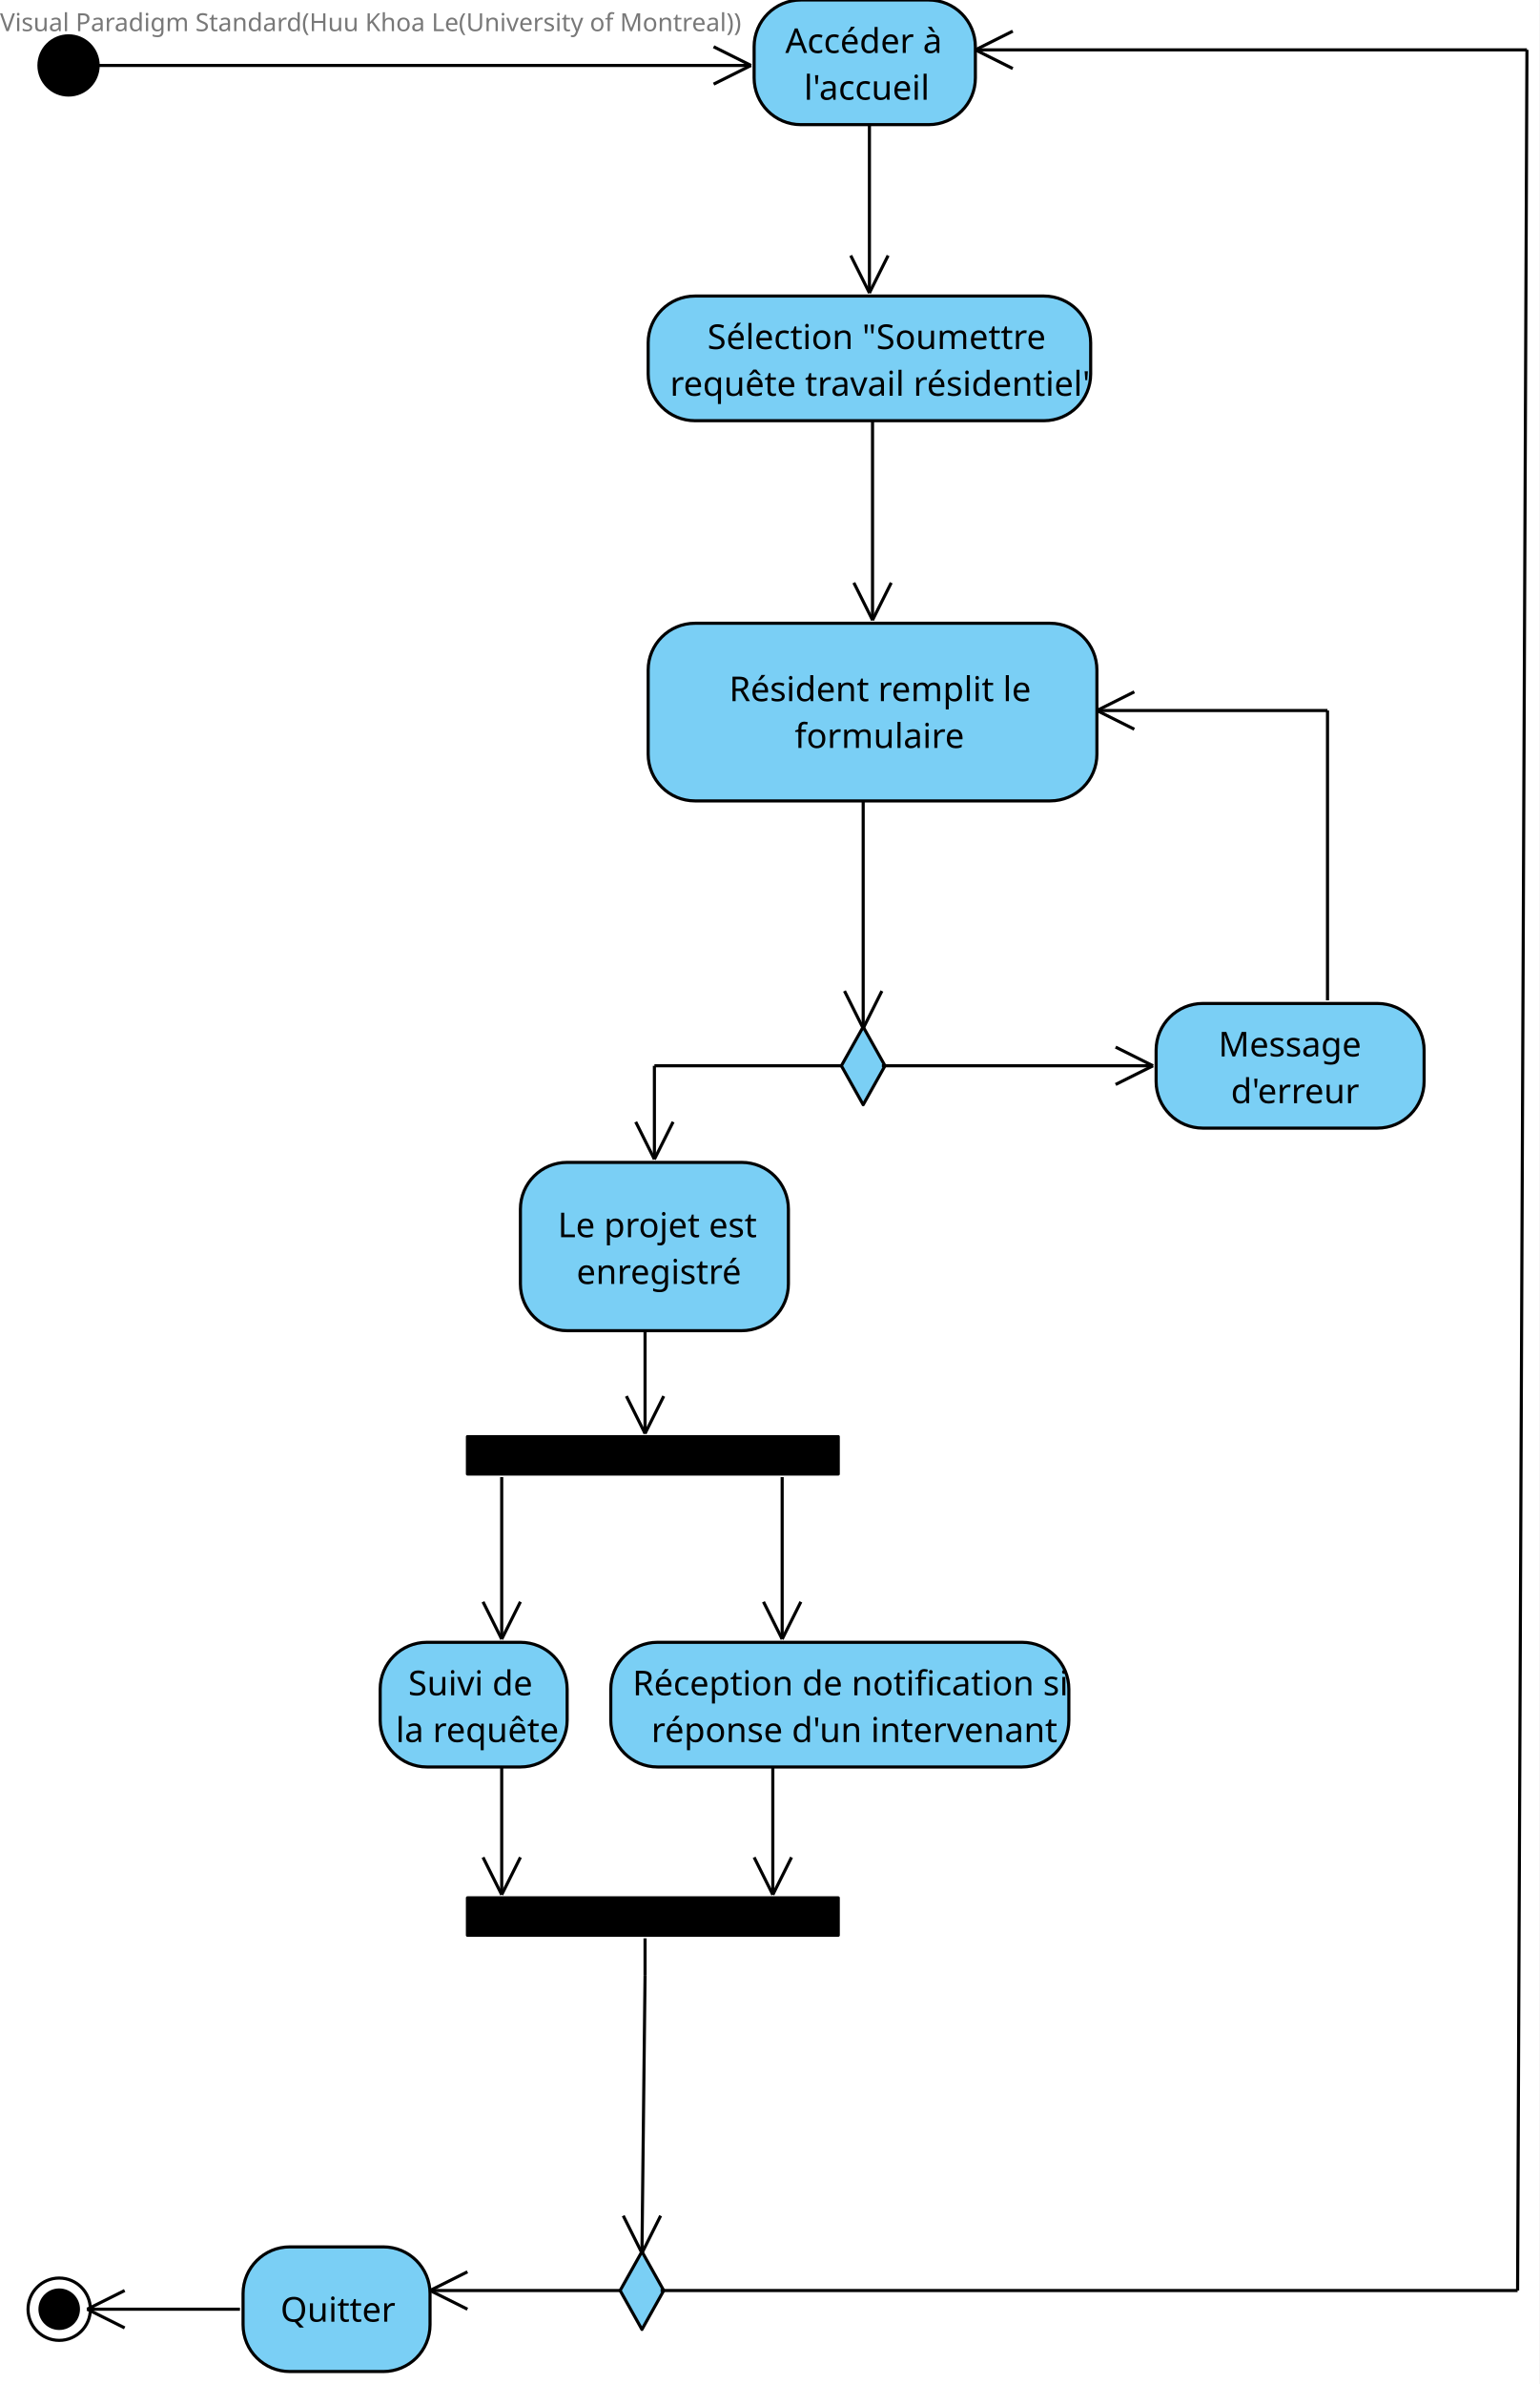
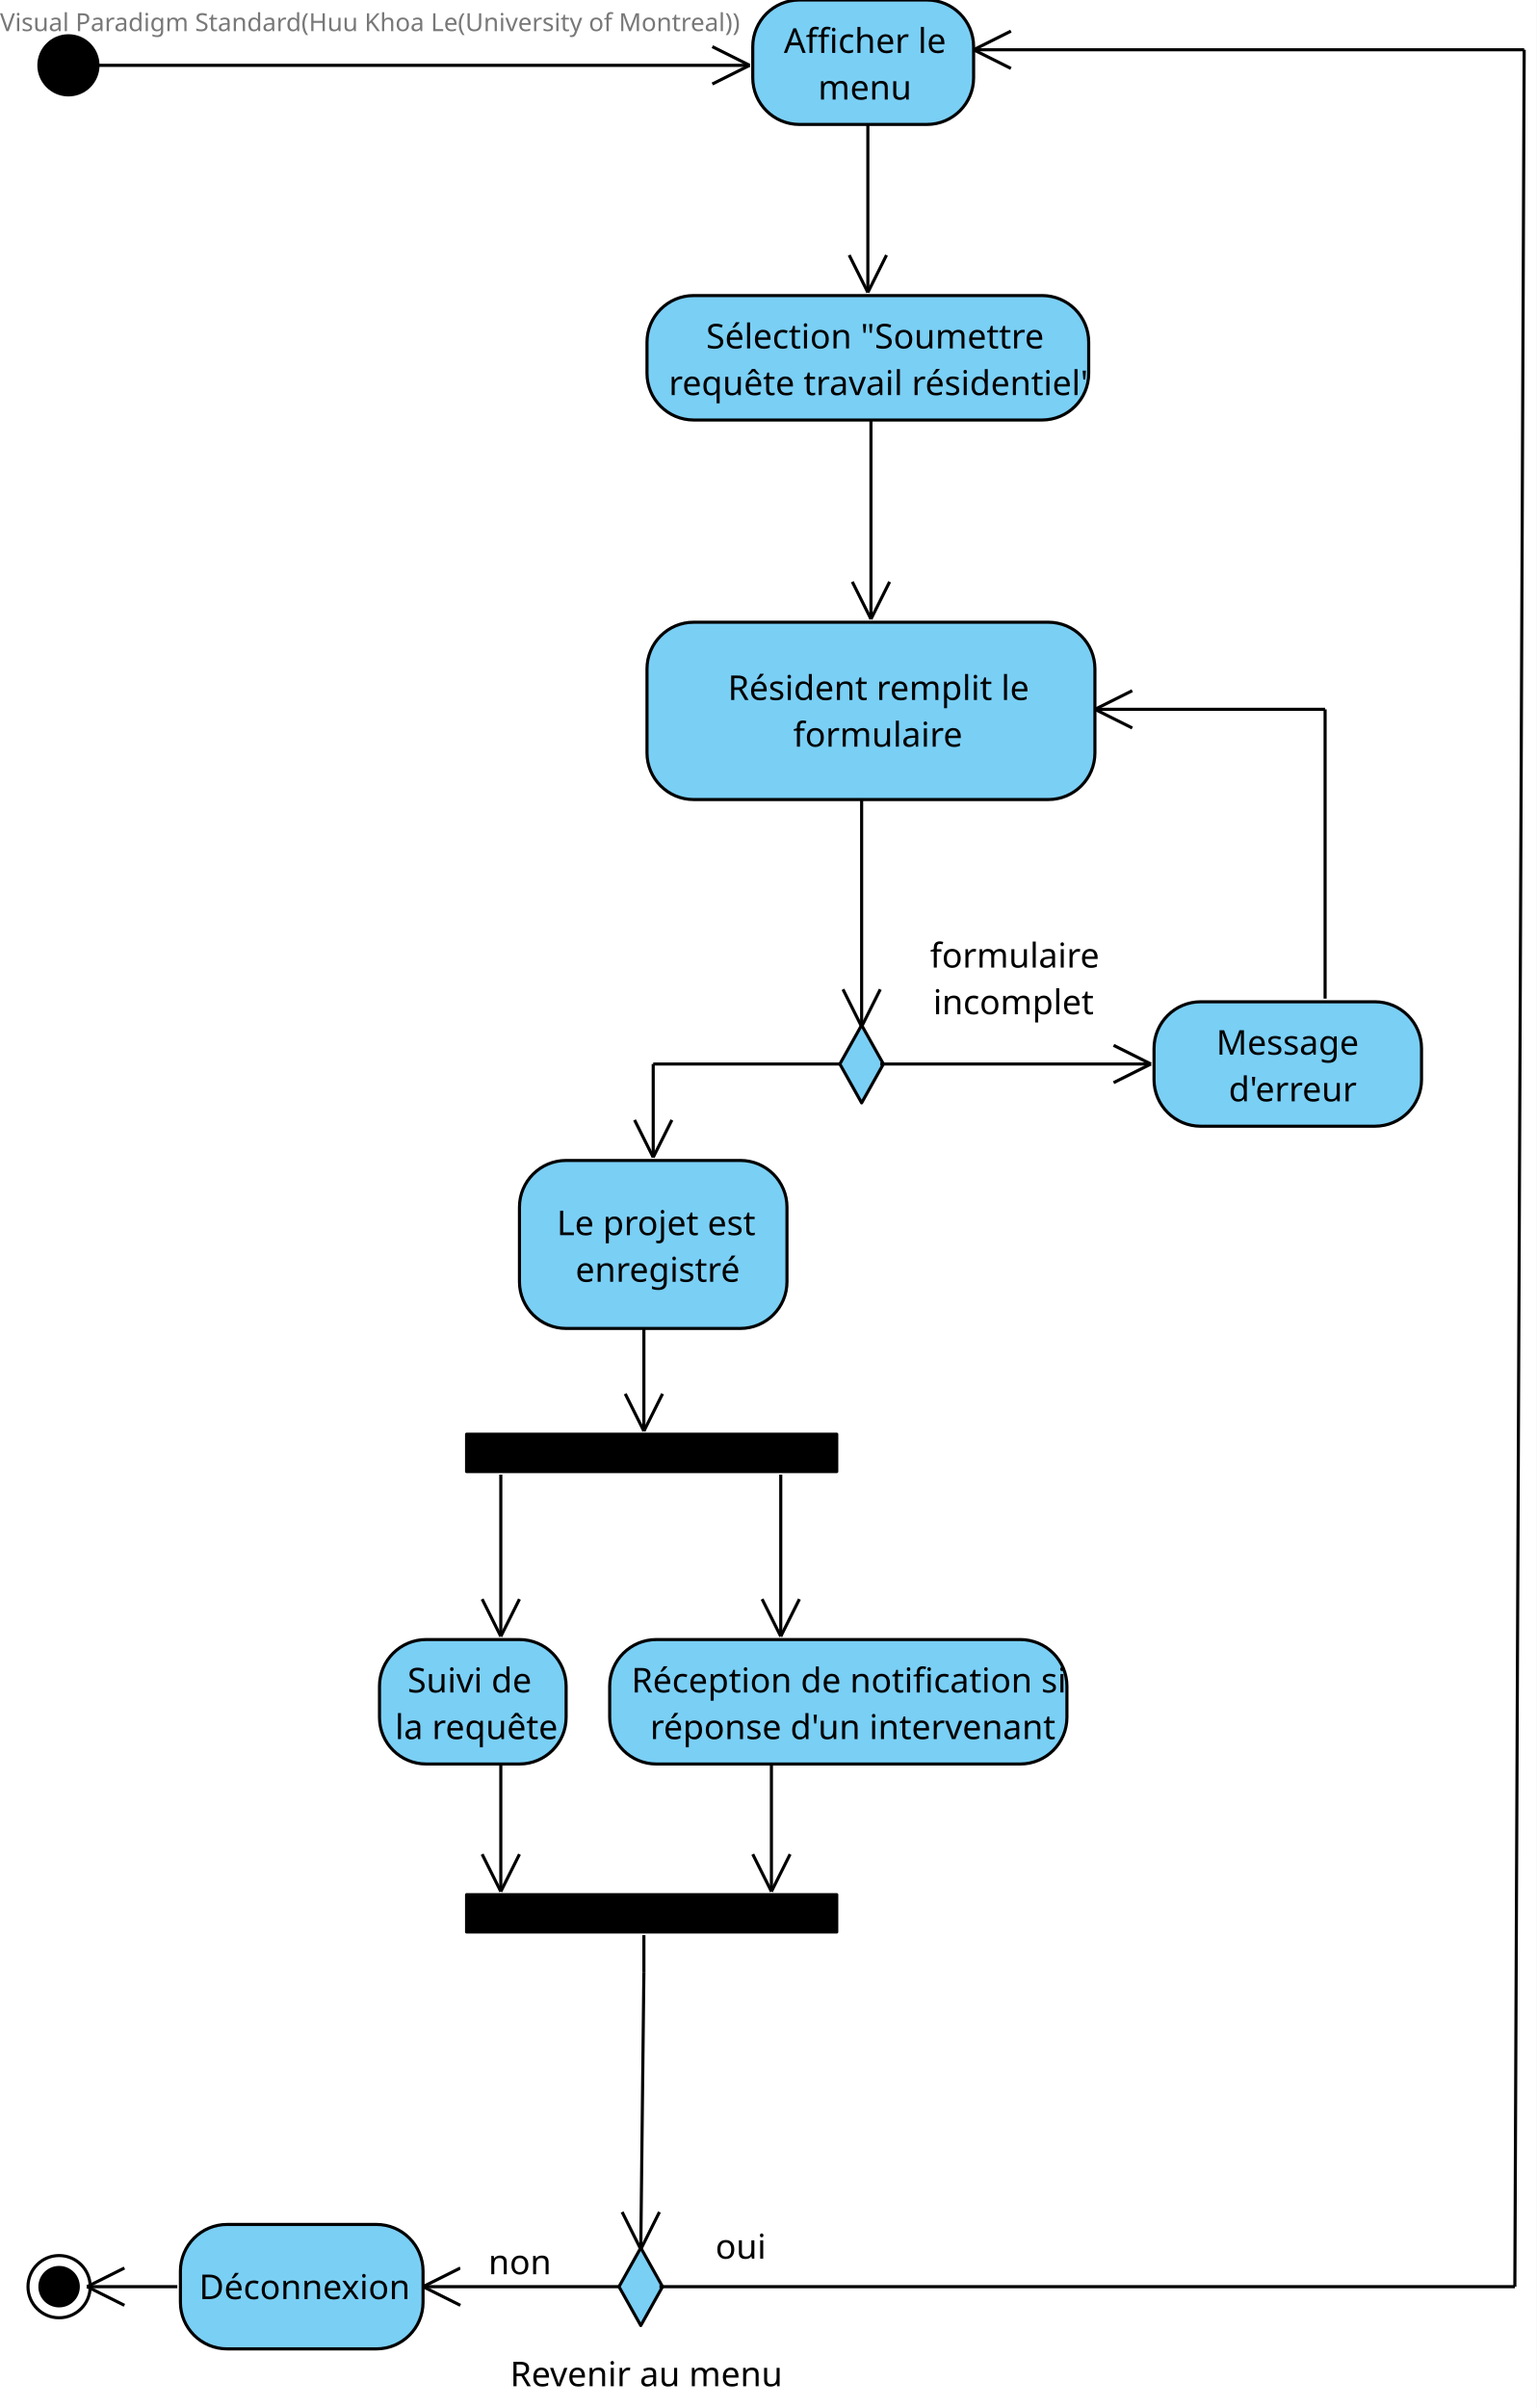
- <svg xmlns="http://www.w3.org/2000/svg" fill-opacity="0" color-rendering="auto" color-interpolation="auto" text-rendering="auto" stroke="rgb(0,0,0)" stroke-linecap="square" width="494" stroke-miterlimit="10" shape-rendering="auto" stroke-opacity="0" fill="rgb(0,0,0)" stroke-dasharray="none" font-weight="normal" stroke-width="1" height="765" font-family="'Dialog'" font-style="normal" stroke-linejoin="miter" font-size="12px" stroke-dashoffset="0" image-rendering="auto">
+ <svg xmlns="http://www.w3.org/2000/svg" fill-opacity="0" color-rendering="auto" color-interpolation="auto" text-rendering="auto" stroke="rgb(0,0,0)" stroke-linecap="square" width="494" stroke-miterlimit="10" shape-rendering="auto" stroke-opacity="0" fill="rgb(0,0,0)" stroke-dasharray="none" font-weight="normal" stroke-width="1" height="774" font-family="'Dialog'" font-style="normal" stroke-linejoin="miter" font-size="12px" stroke-dashoffset="0" image-rendering="auto">
  <defs id="genericDefs" />
  <g>
    <defs id="defs1">
      <clipPath clipPathUnits="userSpaceOnUse" id="clipPath1">
        <path d="M-7 -7 L51 -7 L51 31 L-7 31 L-7 -7 Z" />
      </clipPath>
      <clipPath clipPathUnits="userSpaceOnUse" id="clipPath2">
        <path d="M-7 -7 L82 -7 L82 51 L-7 51 L-7 -7 Z" />
      </clipPath>
      <clipPath clipPathUnits="userSpaceOnUse" id="clipPath3">
        <path d="M0 0 L0 40 L71 40 L71 0 Z" />
      </clipPath>
      <clipPath clipPathUnits="userSpaceOnUse" id="clipPath4">
        <path d="M-7 -7 L153 -7 L153 51 L-7 51 L-7 -7 Z" />
      </clipPath>
      <clipPath clipPathUnits="userSpaceOnUse" id="clipPath5">
        <path d="M0 0 L0 40 L142 40 L142 0 Z" />
      </clipPath>
      <clipPath clipPathUnits="userSpaceOnUse" id="clipPath6">
        <path d="M-7 -7 L155 -7 L155 68 L-7 68 L-7 -7 Z" />
      </clipPath>
      <clipPath clipPathUnits="userSpaceOnUse" id="clipPath7">
        <path d="M0 0 L0 57 L144 57 L144 0 Z" />
      </clipPath>
      <clipPath clipPathUnits="userSpaceOnUse" id="clipPath8">
        <path d="M-7 -7 L31 -7 L31 51 L-7 51 L-7 -7 Z" />
      </clipPath>
      <clipPath clipPathUnits="userSpaceOnUse" id="clipPath9">
        <path d="M-7 -7 L97 -7 L97 65 L-7 65 L-7 -7 Z" />
      </clipPath>
      <clipPath clipPathUnits="userSpaceOnUse" id="clipPath10">
        <path d="M0 0 L0 54 L86 54 L86 0 Z" />
      </clipPath>
      <clipPath clipPathUnits="userSpaceOnUse" id="clipPath11">
        <path d="M-7 -7 L97 -7 L97 51 L-7 51 L-7 -7 Z" />
      </clipPath>
      <clipPath clipPathUnits="userSpaceOnUse" id="clipPath12">
        <path d="M0 0 L0 40 L86 40 L86 0 Z" />
      </clipPath>
      <clipPath clipPathUnits="userSpaceOnUse" id="clipPath13">
        <path d="M-7 -7 L31 -7 L31 31 L-7 31 L-7 -7 Z" />
      </clipPath>
      <clipPath clipPathUnits="userSpaceOnUse" id="clipPath14">
-         <path d="M-7 -7 L71 -7 L71 51 L-7 51 L-7 -7 Z" />
+         <path d="M-7 -7 L89 -7 L89 51 L-7 51 L-7 -7 Z" />
      </clipPath>
      <clipPath clipPathUnits="userSpaceOnUse" id="clipPath15">
-         <path d="M0 0 L0 40 L60 40 L60 0 Z" />
+         <path d="M0 0 L0 40 L78 40 L78 0 Z" />
      </clipPath>
      <clipPath clipPathUnits="userSpaceOnUse" id="clipPath16">
        <path d="M-7 -7 L130 -7 L130 23 L-7 23 L-7 -7 Z" />
      </clipPath>
      <clipPath clipPathUnits="userSpaceOnUse" id="clipPath17">
+         <path d="M-7 -7 L71 -7 L71 51 L-7 51 L-7 -7 Z" />
+       </clipPath>
+       <clipPath clipPathUnits="userSpaceOnUse" id="clipPath18">
+         <path d="M0 0 L0 40 L60 40 L60 0 Z" />
+       </clipPath>
+       <clipPath clipPathUnits="userSpaceOnUse" id="clipPath19">
        <path d="M-7 -7 L158 -7 L158 51 L-7 51 L-7 -7 Z" />
      </clipPath>
-       <clipPath clipPathUnits="userSpaceOnUse" id="clipPath18">
+       <clipPath clipPathUnits="userSpaceOnUse" id="clipPath20">
        <path d="M0 0 L0 40 L147 40 L147 0 Z" />
      </clipPath>
-       <clipPath clipPathUnits="userSpaceOnUse" id="clipPath19">
+       <clipPath clipPathUnits="userSpaceOnUse" id="clipPath21">
+         <path d="M-104 -15 L208 -15 L208 30 L-104 30 L-104 -15 Z" />
+       </clipPath>
+       <clipPath clipPathUnits="userSpaceOnUse" id="clipPath22">
        <path d="M0 0 L314 0 L314 104 L0 104 L0 0 Z" />
      </clipPath>
-       <clipPath clipPathUnits="userSpaceOnUse" id="clipPath20">
+       <clipPath clipPathUnits="userSpaceOnUse" id="clipPath23">
        <path d="M0 0 L0 104 L314 104 L314 0 Z" />
      </clipPath>
-       <clipPath clipPathUnits="userSpaceOnUse" id="clipPath21">
+       <clipPath clipPathUnits="userSpaceOnUse" id="clipPath24">
+         <path d="M0 0 L104 0 L104 158 L0 158 L0 0 Z" />
+       </clipPath>
+       <clipPath clipPathUnits="userSpaceOnUse" id="clipPath25">
+         <path d="M0 0 L0 158 L104 158 L104 0 Z" />
+       </clipPath>
+       <clipPath clipPathUnits="userSpaceOnUse" id="clipPath26">
+         <path d="M0 0 L104 0 L104 168 L0 168 L0 0 Z" />
+       </clipPath>
+       <clipPath clipPathUnits="userSpaceOnUse" id="clipPath27">
+         <path d="M0 0 L0 168 L104 168 L104 0 Z" />
+       </clipPath>
+       <clipPath clipPathUnits="userSpaceOnUse" id="clipPath28">
+         <path d="M0 0 L104 0 L104 177 L0 177 L0 0 Z" />
+       </clipPath>
+       <clipPath clipPathUnits="userSpaceOnUse" id="clipPath29">
+         <path d="M0 0 L0 177 L104 177 L104 131 L67 131 L67 83 L104 83 L104 0 Z" />
+       </clipPath>
+       <clipPath clipPathUnits="userSpaceOnUse" id="clipPath30">
        <path d="M0 0 L164 0 L164 134 L0 134 L0 0 Z" />
      </clipPath>
-       <clipPath clipPathUnits="userSpaceOnUse" id="clipPath22">
-         <path d="M0 0 L0 134 L164 134 L164 0 Z" />
-       </clipPath>
-       <clipPath clipPathUnits="userSpaceOnUse" id="clipPath23">
+       <clipPath clipPathUnits="userSpaceOnUse" id="clipPath31">
+         <path d="M0 0 L0 134 L164 134 L164 46 L134 46 L134 0 Z" />
+       </clipPath>
+       <clipPath clipPathUnits="userSpaceOnUse" id="clipPath32">
        <path d="M0 0 L191 0 L191 104 L0 104 L0 0 Z" />
      </clipPath>
-       <clipPath clipPathUnits="userSpaceOnUse" id="clipPath24">
-         <path d="M0 0 L0 104 L191 104 L191 0 Z" />
-       </clipPath>
-       <clipPath clipPathUnits="userSpaceOnUse" id="clipPath25">
-         <path d="M0 0 L104 0 L104 158 L0 158 L0 0 Z" />
-       </clipPath>
-       <clipPath clipPathUnits="userSpaceOnUse" id="clipPath26">
-         <path d="M0 0 L0 158 L104 158 L104 0 Z" />
-       </clipPath>
-       <clipPath clipPathUnits="userSpaceOnUse" id="clipPath27">
-         <path d="M0 0 L104 0 L104 168 L0 168 L0 0 Z" />
-       </clipPath>
-       <clipPath clipPathUnits="userSpaceOnUse" id="clipPath28">
-         <path d="M0 0 L0 168 L104 168 L104 0 Z" />
-       </clipPath>
-       <clipPath clipPathUnits="userSpaceOnUse" id="clipPath29">
-         <path d="M0 0 L104 0 L104 177 L0 177 L0 0 Z" />
-       </clipPath>
-       <clipPath clipPathUnits="userSpaceOnUse" id="clipPath30">
-         <path d="M0 0 L0 177 L104 177 L104 0 Z" />
-       </clipPath>
-       <clipPath clipPathUnits="userSpaceOnUse" id="clipPath31">
+       <clipPath clipPathUnits="userSpaceOnUse" id="clipPath33">
+         <path d="M0 0 L0 104 L191 104 L191 0 L121 0 L121 46 L61 46 L61 0 Z" />
+       </clipPath>
+       <clipPath clipPathUnits="userSpaceOnUse" id="clipPath34">
        <path d="M0 0 L178 0 L178 197 L0 197 L0 0 Z" />
      </clipPath>
-       <clipPath clipPathUnits="userSpaceOnUse" id="clipPath32">
-         <path d="M0 0 L0 197 L178 197 L178 0 Z" />
-       </clipPath>
-       <clipPath clipPathUnits="userSpaceOnUse" id="clipPath33">
+       <clipPath clipPathUnits="userSpaceOnUse" id="clipPath35">
+         <path d="M0 0 L0 112 L52 112 L52 160 L0 160 L0 197 L178 197 L178 0 Z" />
+       </clipPath>
+       <clipPath clipPathUnits="userSpaceOnUse" id="clipPath36">
        <path d="M0 0 L382 0 L382 823 L0 823 L0 0 Z" />
      </clipPath>
-       <clipPath clipPathUnits="userSpaceOnUse" id="clipPath34">
-         <path d="M0 0 L0 823 L382 823 L382 0 Z" />
-       </clipPath>
-       <clipPath clipPathUnits="userSpaceOnUse" id="clipPath35">
-         <path d="M0 0 L165 0 L165 104 L0 104 L0 0 Z" />
-       </clipPath>
-       <clipPath clipPathUnits="userSpaceOnUse" id="clipPath36">
-         <path d="M0 0 L0 104 L165 104 L165 0 Z" />
-       </clipPath>
      <clipPath clipPathUnits="userSpaceOnUse" id="clipPath37">
-         <path d="M0 0 L153 0 L153 104 L0 104 L0 0 Z" />
+         <path d="M192 324 L192 372 L132 372 L132 324 ZM93 748 L93 763 L58 763 L58 748 ZM0 0 L0 753 L25 753 L25 768 L0 768 L0 789 L96 789 L96 804 L0 804 L0 823 L382 823 L382 0 Z" />
      </clipPath>
      <clipPath clipPathUnits="userSpaceOnUse" id="clipPath38">
-         <path d="M0 0 L0 104 L153 104 L153 0 Z" />
+         <path d="M0 0 L167 0 L167 104 L0 104 L0 0 Z" />
      </clipPath>
      <clipPath clipPathUnits="userSpaceOnUse" id="clipPath39">
+         <path d="M101 34 L101 49 L62 49 L62 34 ZM0 0 L0 104 L167 104 L167 85 L68 85 L68 70 L167 70 L167 44 L134 44 L134 29 L167 29 L167 0 Z" />
+       </clipPath>
+       <clipPath clipPathUnits="userSpaceOnUse" id="clipPath40">
+         <path d="M0 0 L133 0 L133 104 L0 104 L0 0 Z" />
+       </clipPath>
+       <clipPath clipPathUnits="userSpaceOnUse" id="clipPath41">
+         <path d="M0 0 L0 104 L133 104 L133 0 Z" />
+       </clipPath>
+       <clipPath clipPathUnits="userSpaceOnUse" id="clipPath42">
+         <path d="M0 0 L104 0 L104 137 L0 137 L0 0 Z" />
+       </clipPath>
+       <clipPath clipPathUnits="userSpaceOnUse" id="clipPath43">
+         <path d="M0 0 L0 137 L104 137 L104 0 Z" />
+       </clipPath>
+       <clipPath clipPathUnits="userSpaceOnUse" id="clipPath44">
        <path d="M0 0 L104 0 L104 156 L0 156 L0 0 Z" />
      </clipPath>
-       <clipPath clipPathUnits="userSpaceOnUse" id="clipPath40">
+       <clipPath clipPathUnits="userSpaceOnUse" id="clipPath45">
        <path d="M0 0 L0 156 L104 156 L104 0 Z" />
      </clipPath>
-       <clipPath clipPathUnits="userSpaceOnUse" id="clipPath41">
-         <path d="M0 0 L104 0 L104 137 L0 137 L0 0 Z" />
-       </clipPath>
-       <clipPath clipPathUnits="userSpaceOnUse" id="clipPath42">
-         <path d="M0 0 L0 137 L104 137 L104 0 Z" />
-       </clipPath>
-       <clipPath clipPathUnits="userSpaceOnUse" id="clipPath43">
+       <clipPath clipPathUnits="userSpaceOnUse" id="clipPath46">
        <path d="M0 0 L104 0 L104 145 L0 145 L0 0 Z" />
      </clipPath>
-       <clipPath clipPathUnits="userSpaceOnUse" id="clipPath44">
+       <clipPath clipPathUnits="userSpaceOnUse" id="clipPath47">
        <path d="M0 0 L0 145 L104 145 L104 0 Z" />
      </clipPath>
-       <clipPath clipPathUnits="userSpaceOnUse" id="clipPath45">
+       <clipPath clipPathUnits="userSpaceOnUse" id="clipPath48">
        <path d="M0 0 L105 0 L105 205 L0 205 L0 0 Z" />
      </clipPath>
-       <clipPath clipPathUnits="userSpaceOnUse" id="clipPath46">
-         <path d="M0 0 L0 205 L105 205 L105 0 Z" />
+       <clipPath clipPathUnits="userSpaceOnUse" id="clipPath49">
+         <path d="M99 142 L99 157 L64 157 L64 142 ZM0 0 L0 147 L31 147 L31 162 L0 162 L0 183 L102 183 L102 198 L0 198 L0 205 L105 205 L105 0 Z" />
+       </clipPath>
+       <clipPath clipPathUnits="userSpaceOnUse" id="clipPath50">
+         <path d="M-39 -15 L78 -15 L78 30 L-39 30 L-39 -15 Z" />
+       </clipPath>
+       <clipPath clipPathUnits="userSpaceOnUse" id="clipPath51">
+         <path d="M-35 -15 L70 -15 L70 30 L-35 30 L-35 -15 Z" />
+       </clipPath>
+       <clipPath clipPathUnits="userSpaceOnUse" id="clipPath52">
+         <path d="M-60 -48 L120 -48 L120 96 L-60 96 L-60 -48 Z" />
      </clipPath>
    </defs>
    <g fill="white" text-rendering="geometricPrecision" fill-opacity="1" stroke-opacity="1" stroke="white">
-       <rect x="0" width="494" height="765" y="0" stroke="none" />
+       <rect x="0" width="494" height="774" y="0" stroke="none" />
    </g>
    <g font-size="11px" transform="translate(2,11)" fill-opacity="1" fill="black" text-rendering="geometricPrecision" image-rendering="optimizeQuality" font-family="sans-serif" stroke="black" stroke-opacity="1">
      <circle r="10" clip-path="url(#clipPath1)" cx="20" cy="10" stroke="none" />
    </g>
    <g font-size="11px" transform="translate(242,0)" fill-opacity="1" fill="rgb(122,207,245)" text-rendering="geometricPrecision" image-rendering="optimizeQuality" font-family="sans-serif" stroke="rgb(122,207,245)" stroke-opacity="1">
      <rect x="0" y="0" clip-path="url(#clipPath2)" width="71" rx="15" ry="15" height="40" stroke="none" />
    </g>
    <g stroke-linecap="butt" font-size="11px" transform="translate(242,0)" fill-opacity="1" fill="black" text-rendering="geometricPrecision" image-rendering="optimizeQuality" font-family="sans-serif" stroke-linejoin="round" stroke="black" stroke-opacity="1" stroke-miterlimit="0">
      <rect x="0" y="0" clip-path="url(#clipPath2)" fill="none" width="71" rx="15" ry="15" height="40" />
    </g>
    <g font-size="11px" transform="translate(242,0)" fill-opacity="1" fill="black" text-rendering="geometricPrecision" image-rendering="optimizeQuality" font-family="sans-serif" stroke="black" stroke-opacity="1">
-       <text x="10" xml:space="preserve" y="17" clip-path="url(#clipPath3)" stroke="none">Accéder à</text>
-       <text x="16" xml:space="preserve" y="32" clip-path="url(#clipPath3)" stroke="none">l'accueil</text>
+       <text x="10" xml:space="preserve" y="17" clip-path="url(#clipPath3)" stroke="none">Afficher le</text>
+       <text x="21" xml:space="preserve" y="32" clip-path="url(#clipPath3)" stroke="none">menu</text>
    </g>
    <g font-size="11px" transform="translate(208,95)" fill-opacity="1" fill="rgb(122,207,245)" text-rendering="geometricPrecision" image-rendering="optimizeQuality" font-family="sans-serif" stroke="rgb(122,207,245)" stroke-opacity="1">
      <rect x="0" y="0" clip-path="url(#clipPath4)" width="142" rx="15" ry="15" height="40" stroke="none" />
    </g>
    <g stroke-linecap="butt" font-size="11px" transform="translate(208,95)" fill-opacity="1" fill="black" text-rendering="geometricPrecision" image-rendering="optimizeQuality" font-family="sans-serif" stroke-linejoin="round" stroke="black" stroke-opacity="1" stroke-miterlimit="0">
      <rect x="0" y="0" clip-path="url(#clipPath4)" fill="none" width="142" rx="15" ry="15" height="40" />
    </g>
    <g font-size="11px" transform="translate(208,95)" fill-opacity="1" fill="black" text-rendering="geometricPrecision" image-rendering="optimizeQuality" font-family="sans-serif" stroke="black" stroke-opacity="1">
      <text x="19" xml:space="preserve" y="17" clip-path="url(#clipPath5)" stroke="none">Sélection "Soumettre</text>
      <text x="7" xml:space="preserve" y="32" clip-path="url(#clipPath5)" stroke="none">requête travail résidentiel"</text>
    </g>
    <g font-size="11px" transform="translate(208,200)" fill-opacity="1" fill="rgb(122,207,245)" text-rendering="geometricPrecision" image-rendering="optimizeQuality" font-family="sans-serif" stroke="rgb(122,207,245)" stroke-opacity="1">
      <rect x="0" y="0" clip-path="url(#clipPath6)" width="144" rx="15" ry="15" height="57" stroke="none" />
    </g>
    <g stroke-linecap="butt" font-size="11px" transform="translate(208,200)" fill-opacity="1" fill="black" text-rendering="geometricPrecision" image-rendering="optimizeQuality" font-family="sans-serif" stroke-linejoin="round" stroke="black" stroke-opacity="1" stroke-miterlimit="0">
      <rect x="0" y="0" clip-path="url(#clipPath6)" fill="none" width="144" rx="15" ry="15" height="57" />
    </g>
    <g font-size="11px" transform="translate(208,200)" fill-opacity="1" fill="black" text-rendering="geometricPrecision" image-rendering="optimizeQuality" font-family="sans-serif" stroke="black" stroke-opacity="1">
      <text x="26" xml:space="preserve" y="25" clip-path="url(#clipPath7)" stroke="none">Résident remplit le</text>
      <text x="47" xml:space="preserve" y="40" clip-path="url(#clipPath7)" stroke="none">formulaire</text>
    </g>
    <g font-size="11px" transform="translate(267,322)" fill-opacity="1" fill="rgb(122,207,245)" text-rendering="geometricPrecision" image-rendering="optimizeQuality" font-family="sans-serif" stroke="rgb(122,207,245)" stroke-opacity="1">
      <path d="M10 7.5 L17 20 L10 32.5 L3 20 Z" stroke="none" clip-path="url(#clipPath8)" />
    </g>
    <g stroke-linecap="butt" font-size="11px" transform="translate(267,322)" fill-opacity="1" fill="black" text-rendering="geometricPrecision" image-rendering="optimizeQuality" font-family="sans-serif" stroke-linejoin="round" stroke="black" stroke-opacity="1" stroke-miterlimit="0">
      <path fill="none" d="M10 7.5 L17 20 L10 32.5 L3 20 Z" clip-path="url(#clipPath8)" />
    </g>
    <g font-size="11px" transform="translate(167,373)" fill-opacity="1" fill="rgb(122,207,245)" text-rendering="geometricPrecision" image-rendering="optimizeQuality" font-family="sans-serif" stroke="rgb(122,207,245)" stroke-opacity="1">
      <rect x="0" y="0" clip-path="url(#clipPath9)" width="86" rx="15" ry="15" height="54" stroke="none" />
    </g>
    <g stroke-linecap="butt" font-size="11px" transform="translate(167,373)" fill-opacity="1" fill="black" text-rendering="geometricPrecision" image-rendering="optimizeQuality" font-family="sans-serif" stroke-linejoin="round" stroke="black" stroke-opacity="1" stroke-miterlimit="0">
      <rect x="0" y="0" clip-path="url(#clipPath9)" fill="none" width="86" rx="15" ry="15" height="54" />
    </g>
    <g font-size="11px" transform="translate(167,373)" fill-opacity="1" fill="black" text-rendering="geometricPrecision" image-rendering="optimizeQuality" font-family="sans-serif" stroke="black" stroke-opacity="1">
      <text x="12" xml:space="preserve" y="24" clip-path="url(#clipPath10)" stroke="none">Le projet est</text>
      <text x="18" xml:space="preserve" y="39" clip-path="url(#clipPath10)" stroke="none">enregistré</text>
    </g>
    <g font-size="11px" transform="translate(371,322)" fill-opacity="1" fill="rgb(122,207,245)" text-rendering="geometricPrecision" image-rendering="optimizeQuality" font-family="sans-serif" stroke="rgb(122,207,245)" stroke-opacity="1">
      <rect x="0" y="0" clip-path="url(#clipPath11)" width="86" rx="15" ry="15" height="40" stroke="none" />
    </g>
    <g stroke-linecap="butt" font-size="11px" transform="translate(371,322)" fill-opacity="1" fill="black" text-rendering="geometricPrecision" image-rendering="optimizeQuality" font-family="sans-serif" stroke-linejoin="round" stroke="black" stroke-opacity="1" stroke-miterlimit="0">
      <rect x="0" y="0" clip-path="url(#clipPath11)" fill="none" width="86" rx="15" ry="15" height="40" />
    </g>
    <g font-size="11px" transform="translate(371,322)" fill-opacity="1" fill="black" text-rendering="geometricPrecision" image-rendering="optimizeQuality" font-family="sans-serif" stroke="black" stroke-opacity="1">
      <text x="20" xml:space="preserve" y="17" clip-path="url(#clipPath12)" stroke="none">Message</text>
      <text x="24" xml:space="preserve" y="32" clip-path="url(#clipPath12)" stroke="none">d'erreur</text>
    </g>
-     <g font-size="11px" transform="translate(9,731)" fill-opacity="1" fill="black" text-rendering="geometricPrecision" image-rendering="optimizeQuality" font-family="sans-serif" stroke="black" stroke-opacity="1">
+     <g font-size="11px" transform="translate(9,725)" fill-opacity="1" fill="black" text-rendering="geometricPrecision" image-rendering="optimizeQuality" font-family="sans-serif" stroke="black" stroke-opacity="1">
      <circle r="6.667" clip-path="url(#clipPath13)" cx="10" cy="10" stroke="none" />
      <circle stroke-linecap="butt" clip-path="url(#clipPath13)" fill="none" stroke-linejoin="round" r="10" cx="10" cy="10" stroke-miterlimit="0" />
    </g>
    <g font-size="11px" transform="translate(196,715)" fill-opacity="1" fill="rgb(122,207,245)" text-rendering="geometricPrecision" image-rendering="optimizeQuality" font-family="sans-serif" stroke="rgb(122,207,245)" stroke-opacity="1">
      <path d="M10 7.5 L17 20 L10 32.5 L3 20 Z" stroke="none" clip-path="url(#clipPath8)" />
    </g>
    <g stroke-linecap="butt" font-size="11px" transform="translate(196,715)" fill-opacity="1" fill="black" text-rendering="geometricPrecision" image-rendering="optimizeQuality" font-family="sans-serif" stroke-linejoin="round" stroke="black" stroke-opacity="1" stroke-miterlimit="0">
      <path fill="none" d="M10 7.5 L17 20 L10 32.5 L3 20 Z" clip-path="url(#clipPath8)" />
    </g>
-     <g font-size="11px" transform="translate(78,721)" fill-opacity="1" fill="rgb(122,207,245)" text-rendering="geometricPrecision" image-rendering="optimizeQuality" font-family="sans-serif" stroke="rgb(122,207,245)" stroke-opacity="1">
-       <rect x="0" y="0" clip-path="url(#clipPath14)" width="60" rx="15" ry="15" height="40" stroke="none" />
-     </g>
-     <g stroke-linecap="butt" font-size="11px" transform="translate(78,721)" fill-opacity="1" fill="black" text-rendering="geometricPrecision" image-rendering="optimizeQuality" font-family="sans-serif" stroke-linejoin="round" stroke="black" stroke-opacity="1" stroke-miterlimit="0">
-       <rect x="0" y="0" clip-path="url(#clipPath14)" fill="none" width="60" rx="15" ry="15" height="40" />
-     </g>
-     <g font-size="11px" transform="translate(78,721)" fill-opacity="1" fill="black" text-rendering="geometricPrecision" image-rendering="optimizeQuality" font-family="sans-serif" stroke="black" stroke-opacity="1">
-       <text x="12" xml:space="preserve" y="24" clip-path="url(#clipPath15)" stroke="none">Quitter</text>
+     <g font-size="11px" transform="translate(58,715)" fill-opacity="1" fill="rgb(122,207,245)" text-rendering="geometricPrecision" image-rendering="optimizeQuality" font-family="sans-serif" stroke="rgb(122,207,245)" stroke-opacity="1">
+       <rect x="0" y="0" clip-path="url(#clipPath14)" width="78" rx="15" ry="15" height="40" stroke="none" />
+     </g>
+     <g stroke-linecap="butt" font-size="11px" transform="translate(58,715)" fill-opacity="1" fill="black" text-rendering="geometricPrecision" image-rendering="optimizeQuality" font-family="sans-serif" stroke-linejoin="round" stroke="black" stroke-opacity="1" stroke-miterlimit="0">
+       <rect x="0" y="0" clip-path="url(#clipPath14)" fill="none" width="78" rx="15" ry="15" height="40" />
+     </g>
+     <g font-size="11px" transform="translate(58,715)" fill-opacity="1" fill="black" text-rendering="geometricPrecision" image-rendering="optimizeQuality" font-family="sans-serif" stroke="black" stroke-opacity="1">
+       <text x="6" xml:space="preserve" y="24" clip-path="url(#clipPath15)" stroke="none">Déconnexion</text>
    </g>
    <g font-size="11px" transform="translate(150,461)" fill-opacity="1" fill="black" text-rendering="geometricPrecision" image-rendering="optimizeQuality" font-family="sans-serif" stroke="black" stroke-opacity="1">
      <rect x="0" width="119" height="12" y="0" clip-path="url(#clipPath16)" stroke="none" />
      <rect stroke-linecap="butt" x="0" y="0" clip-path="url(#clipPath16)" fill="none" width="119" stroke-linejoin="round" height="12" stroke-miterlimit="0" />
    </g>
    <g font-size="11px" transform="translate(122,527)" fill-opacity="1" fill="rgb(122,207,245)" text-rendering="geometricPrecision" image-rendering="optimizeQuality" font-family="sans-serif" stroke="rgb(122,207,245)" stroke-opacity="1">
-       <rect x="0" y="0" clip-path="url(#clipPath14)" width="60" rx="15" ry="15" height="40" stroke="none" />
+       <rect x="0" y="0" clip-path="url(#clipPath17)" width="60" rx="15" ry="15" height="40" stroke="none" />
    </g>
    <g stroke-linecap="butt" font-size="11px" transform="translate(122,527)" fill-opacity="1" fill="black" text-rendering="geometricPrecision" image-rendering="optimizeQuality" font-family="sans-serif" stroke-linejoin="round" stroke="black" stroke-opacity="1" stroke-miterlimit="0">
-       <rect x="0" y="0" clip-path="url(#clipPath14)" fill="none" width="60" rx="15" ry="15" height="40" />
+       <rect x="0" y="0" clip-path="url(#clipPath17)" fill="none" width="60" rx="15" ry="15" height="40" />
    </g>
    <g font-size="11px" transform="translate(122,527)" fill-opacity="1" fill="black" text-rendering="geometricPrecision" image-rendering="optimizeQuality" font-family="sans-serif" stroke="black" stroke-opacity="1">
-       <text x="9" xml:space="preserve" y="17" clip-path="url(#clipPath15)" stroke="none">Suivi de</text>
-       <text x="5" xml:space="preserve" y="32" clip-path="url(#clipPath15)" stroke="none">la requête</text>
+       <text x="9" xml:space="preserve" y="17" clip-path="url(#clipPath18)" stroke="none">Suivi de</text>
+       <text x="5" xml:space="preserve" y="32" clip-path="url(#clipPath18)" stroke="none">la requête</text>
    </g>
    <g font-size="11px" transform="translate(196,527)" fill-opacity="1" fill="rgb(122,207,245)" text-rendering="geometricPrecision" image-rendering="optimizeQuality" font-family="sans-serif" stroke="rgb(122,207,245)" stroke-opacity="1">
-       <rect x="0" y="0" clip-path="url(#clipPath17)" width="147" rx="15" ry="15" height="40" stroke="none" />
+       <rect x="0" y="0" clip-path="url(#clipPath19)" width="147" rx="15" ry="15" height="40" stroke="none" />
    </g>
    <g stroke-linecap="butt" font-size="11px" transform="translate(196,527)" fill-opacity="1" fill="black" text-rendering="geometricPrecision" image-rendering="optimizeQuality" font-family="sans-serif" stroke-linejoin="round" stroke="black" stroke-opacity="1" stroke-miterlimit="0">
-       <rect x="0" y="0" clip-path="url(#clipPath17)" fill="none" width="147" rx="15" ry="15" height="40" />
+       <rect x="0" y="0" clip-path="url(#clipPath19)" fill="none" width="147" rx="15" ry="15" height="40" />
    </g>
    <g font-size="11px" transform="translate(196,527)" fill-opacity="1" fill="black" text-rendering="geometricPrecision" image-rendering="optimizeQuality" font-family="sans-serif" stroke="black" stroke-opacity="1">
-       <text x="7" xml:space="preserve" y="17" clip-path="url(#clipPath18)" stroke="none">Réception de notification si</text>
-       <text x="13" xml:space="preserve" y="32" clip-path="url(#clipPath18)" stroke="none">réponse d'un intervenant</text>
+       <text x="7" xml:space="preserve" y="17" clip-path="url(#clipPath20)" stroke="none">Réception de notification si</text>
+       <text x="13" xml:space="preserve" y="32" clip-path="url(#clipPath20)" stroke="none">réponse d'un intervenant</text>
    </g>
    <g font-size="11px" transform="translate(150,609)" fill-opacity="1" fill="black" text-rendering="geometricPrecision" image-rendering="optimizeQuality" font-family="sans-serif" stroke="black" stroke-opacity="1">
      <rect x="0" width="119" height="12" y="0" clip-path="url(#clipPath16)" stroke="none" />
      <rect stroke-linecap="butt" x="0" y="0" clip-path="url(#clipPath16)" fill="none" width="119" stroke-linejoin="round" height="12" stroke-miterlimit="0" />
    </g>
+     <g font-size="11px" transform="translate(154,755)" fill-opacity="1" fill="black" text-rendering="geometricPrecision" image-rendering="optimizeQuality" font-family="sans-serif" stroke="black" stroke-opacity="1">
+       <text x="10" xml:space="preserve" y="12" clip-path="url(#clipPath21)" stroke="none">Revenir au menu</text>
+     </g>
    <g stroke-linecap="butt" font-size="11px" transform="translate(-19,-29)" fill-opacity="1" fill="black" text-rendering="geometricPrecision" image-rendering="optimizeQuality" font-family="sans-serif" stroke-linejoin="round" stroke="black" stroke-opacity="1">
-       <line y2="50" fill="none" x1="50" clip-path="url(#clipPath20)" x2="260" y1="50" />
-       <line y2="44" fill="none" x1="260" clip-path="url(#clipPath20)" x2="248" y1="50" />
-       <line y2="56" fill="none" x1="260" clip-path="url(#clipPath20)" x2="248" y1="50" />
+       <line y2="50" fill="none" x1="50" clip-path="url(#clipPath23)" x2="260" y1="50" />
+       <line y2="44" fill="none" x1="260" clip-path="url(#clipPath23)" x2="248" y1="50" />
+       <line y2="56" fill="none" x1="260" clip-path="url(#clipPath23)" x2="248" y1="50" />
+     </g>
+     <g stroke-linecap="butt" font-size="11px" transform="translate(229,-10)" fill-opacity="1" fill="black" text-rendering="geometricPrecision" image-rendering="optimizeQuality" font-family="sans-serif" stroke-linejoin="round" stroke="black" stroke-opacity="1">
+       <line y2="104" fill="none" x1="50" clip-path="url(#clipPath25)" x2="50" y1="50" />
+       <line y2="92" fill="none" x1="50" clip-path="url(#clipPath25)" x2="56" y1="104" />
+       <line y2="92" fill="none" x1="50" clip-path="url(#clipPath25)" x2="44" y1="104" />
+     </g>
+     <g stroke-linecap="butt" font-size="11px" transform="translate(230,85)" fill-opacity="1" fill="black" text-rendering="geometricPrecision" image-rendering="optimizeQuality" font-family="sans-serif" stroke-linejoin="round" stroke="black" stroke-opacity="1">
+       <line y2="114" fill="none" x1="50" clip-path="url(#clipPath27)" x2="50" y1="50" />
+       <line y2="102" fill="none" x1="50" clip-path="url(#clipPath27)" x2="56" y1="114" />
+       <line y2="102" fill="none" x1="50" clip-path="url(#clipPath27)" x2="44" y1="114" />
+     </g>
+     <g stroke-linecap="butt" font-size="11px" transform="translate(227,207)" fill-opacity="1" fill="black" text-rendering="geometricPrecision" image-rendering="optimizeQuality" font-family="sans-serif" stroke-linejoin="round" stroke="black" stroke-opacity="1">
+       <line y2="123" fill="none" x1="50" clip-path="url(#clipPath29)" x2="50" y1="50" />
+       <line y2="111" fill="none" x1="50" clip-path="url(#clipPath29)" x2="56" y1="123" />
+       <line y2="111" fill="none" x1="50" clip-path="url(#clipPath29)" x2="44" y1="123" />
    </g>
    <g stroke-linecap="butt" font-size="11px" transform="translate(160,292)" fill-opacity="1" fill="black" text-rendering="geometricPrecision" image-rendering="optimizeQuality" font-family="sans-serif" stroke-linejoin="round" stroke="black" stroke-opacity="1">
-       <line y2="50" fill="none" x1="110" clip-path="url(#clipPath22)" x2="50" y1="50" />
-       <line y2="80" fill="none" x1="50" clip-path="url(#clipPath22)" x2="50" y1="50" />
-       <line y2="68" fill="none" x1="50" clip-path="url(#clipPath22)" x2="56" y1="80" />
-       <line y2="68" fill="none" x1="50" clip-path="url(#clipPath22)" x2="44" y1="80" />
+       <line y2="50" fill="none" x1="110" clip-path="url(#clipPath31)" x2="50" y1="50" />
+       <line y2="80" fill="none" x1="50" clip-path="url(#clipPath31)" x2="50" y1="50" />
+       <line y2="68" fill="none" x1="50" clip-path="url(#clipPath31)" x2="56" y1="80" />
+       <line y2="68" fill="none" x1="50" clip-path="url(#clipPath31)" x2="44" y1="80" />
    </g>
    <g stroke-linecap="butt" font-size="11px" transform="translate(233,292)" fill-opacity="1" fill="black" text-rendering="geometricPrecision" image-rendering="optimizeQuality" font-family="sans-serif" stroke-linejoin="round" stroke="black" stroke-opacity="1">
-       <line y2="50" fill="none" x1="50" clip-path="url(#clipPath24)" x2="137" y1="50" />
-       <line y2="44" fill="none" x1="137" clip-path="url(#clipPath24)" x2="125" y1="50" />
-       <line y2="56" fill="none" x1="137" clip-path="url(#clipPath24)" x2="125" y1="50" />
-     </g>
-     <g stroke-linecap="butt" font-size="11px" transform="translate(229,-10)" fill-opacity="1" fill="black" text-rendering="geometricPrecision" image-rendering="optimizeQuality" font-family="sans-serif" stroke-linejoin="round" stroke="black" stroke-opacity="1">
-       <line y2="104" fill="none" x1="50" clip-path="url(#clipPath26)" x2="50" y1="50" />
-       <line y2="92" fill="none" x1="50" clip-path="url(#clipPath26)" x2="56" y1="104" />
-       <line y2="92" fill="none" x1="50" clip-path="url(#clipPath26)" x2="44" y1="104" />
-     </g>
-     <g stroke-linecap="butt" font-size="11px" transform="translate(230,85)" fill-opacity="1" fill="black" text-rendering="geometricPrecision" image-rendering="optimizeQuality" font-family="sans-serif" stroke-linejoin="round" stroke="black" stroke-opacity="1">
-       <line y2="114" fill="none" x1="50" clip-path="url(#clipPath28)" x2="50" y1="50" />
-       <line y2="102" fill="none" x1="50" clip-path="url(#clipPath28)" x2="56" y1="114" />
-       <line y2="102" fill="none" x1="50" clip-path="url(#clipPath28)" x2="44" y1="114" />
-     </g>
-     <g stroke-linecap="butt" font-size="11px" transform="translate(227,207)" fill-opacity="1" fill="black" text-rendering="geometricPrecision" image-rendering="optimizeQuality" font-family="sans-serif" stroke-linejoin="round" stroke="black" stroke-opacity="1">
-       <line y2="123" fill="none" x1="50" clip-path="url(#clipPath30)" x2="50" y1="50" />
-       <line y2="111" fill="none" x1="50" clip-path="url(#clipPath30)" x2="56" y1="123" />
-       <line y2="111" fill="none" x1="50" clip-path="url(#clipPath30)" x2="44" y1="123" />
+       <line y2="50" fill="none" x1="50" clip-path="url(#clipPath33)" x2="137" y1="50" />
+       <line y2="44" fill="none" x1="137" clip-path="url(#clipPath33)" x2="125" y1="50" />
+       <line y2="56" fill="none" x1="137" clip-path="url(#clipPath33)" x2="125" y1="50" />
    </g>
    <g stroke-linecap="butt" font-size="11px" transform="translate(302,178)" fill-opacity="1" fill="black" text-rendering="geometricPrecision" image-rendering="optimizeQuality" font-family="sans-serif" stroke-linejoin="round" stroke="black" stroke-opacity="1">
-       <line y2="50" fill="none" x1="124" clip-path="url(#clipPath32)" x2="124" y1="143" />
-       <line y2="50" fill="none" x1="124" clip-path="url(#clipPath32)" x2="50" y1="50" />
-       <line y2="56" fill="none" x1="50" clip-path="url(#clipPath32)" x2="62" y1="50" />
-       <line y2="44" fill="none" x1="50" clip-path="url(#clipPath32)" x2="62" y1="50" />
+       <line y2="50" fill="none" x1="124" clip-path="url(#clipPath35)" x2="124" y1="143" />
+       <line y2="50" fill="none" x1="124" clip-path="url(#clipPath35)" x2="50" y1="50" />
+       <line y2="56" fill="none" x1="50" clip-path="url(#clipPath35)" x2="62" y1="50" />
+       <line y2="44" fill="none" x1="50" clip-path="url(#clipPath35)" x2="62" y1="50" />
    </g>
    <g stroke-linecap="butt" font-size="11px" transform="translate(162,-34)" fill-opacity="1" fill="black" text-rendering="geometricPrecision" image-rendering="optimizeQuality" font-family="sans-serif" stroke-linejoin="round" stroke="black" stroke-opacity="1">
-       <line y2="769" fill="none" x1="50" clip-path="url(#clipPath34)" x2="325" y1="769" />
-       <line y2="50" fill="none" x1="325" clip-path="url(#clipPath34)" x2="328" y1="769" />
-       <line y2="50" fill="none" x1="328" clip-path="url(#clipPath34)" x2="151" y1="50" />
-       <line y2="56" fill="none" x1="151" clip-path="url(#clipPath34)" x2="163" y1="50" />
-       <line y2="44" fill="none" x1="151" clip-path="url(#clipPath34)" x2="163" y1="50" />
-     </g>
-     <g stroke-linecap="butt" font-size="11px" transform="translate(88,685)" fill-opacity="1" fill="black" text-rendering="geometricPrecision" image-rendering="optimizeQuality" font-family="sans-serif" stroke-linejoin="round" stroke="black" stroke-opacity="1">
-       <line y2="50" fill="none" x1="111" clip-path="url(#clipPath36)" x2="50" y1="50" />
-       <line y2="56" fill="none" x1="50" clip-path="url(#clipPath36)" x2="62" y1="50" />
-       <line y2="44" fill="none" x1="50" clip-path="url(#clipPath36)" x2="62" y1="50" />
-     </g>
-     <g stroke-linecap="butt" font-size="11px" transform="translate(-22,691)" fill-opacity="1" fill="black" text-rendering="geometricPrecision" image-rendering="optimizeQuality" font-family="sans-serif" stroke-linejoin="round" stroke="black" stroke-opacity="1">
-       <line y2="50" fill="none" x1="99" clip-path="url(#clipPath38)" x2="50" y1="50" />
-       <line y2="56" fill="none" x1="50" clip-path="url(#clipPath38)" x2="62" y1="50" />
-       <line y2="44" fill="none" x1="50" clip-path="url(#clipPath38)" x2="62" y1="50" />
+       <line y2="769" fill="none" x1="50" clip-path="url(#clipPath37)" x2="325" y1="769" />
+       <line y2="50" fill="none" x1="325" clip-path="url(#clipPath37)" x2="328" y1="769" />
+       <line y2="50" fill="none" x1="328" clip-path="url(#clipPath37)" x2="151" y1="50" />
+       <line y2="56" fill="none" x1="151" clip-path="url(#clipPath37)" x2="163" y1="50" />
+       <line y2="44" fill="none" x1="151" clip-path="url(#clipPath37)" x2="163" y1="50" />
+     </g>
+     <g stroke-linecap="butt" font-size="11px" transform="translate(86,685)" fill-opacity="1" fill="black" text-rendering="geometricPrecision" image-rendering="optimizeQuality" font-family="sans-serif" stroke-linejoin="round" stroke="black" stroke-opacity="1">
+       <line y2="50" fill="none" x1="113" clip-path="url(#clipPath39)" x2="50" y1="50" />
+       <line y2="56" fill="none" x1="50" clip-path="url(#clipPath39)" x2="62" y1="50" />
+       <line y2="44" fill="none" x1="50" clip-path="url(#clipPath39)" x2="62" y1="50" />
+     </g>
+     <g stroke-linecap="butt" font-size="11px" transform="translate(-22,685)" fill-opacity="1" fill="black" text-rendering="geometricPrecision" image-rendering="optimizeQuality" font-family="sans-serif" stroke-linejoin="round" stroke="black" stroke-opacity="1">
+       <line y2="50" fill="none" x1="79" clip-path="url(#clipPath41)" x2="50" y1="50" />
+       <line y2="56" fill="none" x1="50" clip-path="url(#clipPath41)" x2="62" y1="50" />
+       <line y2="44" fill="none" x1="50" clip-path="url(#clipPath41)" x2="62" y1="50" />
+     </g>
+     <g stroke-linecap="butt" font-size="11px" transform="translate(157,377)" fill-opacity="1" fill="black" text-rendering="geometricPrecision" image-rendering="optimizeQuality" font-family="sans-serif" stroke-linejoin="round" stroke="black" stroke-opacity="1">
+       <line y2="83" fill="none" x1="50" clip-path="url(#clipPath43)" x2="50" y1="50" />
+       <line y2="71" fill="none" x1="50" clip-path="url(#clipPath43)" x2="56" y1="83" />
+       <line y2="71" fill="none" x1="50" clip-path="url(#clipPath43)" x2="44" y1="83" />
    </g>
    <g stroke-linecap="butt" font-size="11px" transform="translate(111,424)" fill-opacity="1" fill="black" text-rendering="geometricPrecision" image-rendering="optimizeQuality" font-family="sans-serif" stroke-linejoin="round" stroke="black" stroke-opacity="1">
-       <line y2="102" fill="none" x1="50" clip-path="url(#clipPath40)" x2="50" y1="50" />
-       <line y2="90" fill="none" x1="50" clip-path="url(#clipPath40)" x2="56" y1="102" />
-       <line y2="90" fill="none" x1="50" clip-path="url(#clipPath40)" x2="44" y1="102" />
+       <line y2="102" fill="none" x1="50" clip-path="url(#clipPath45)" x2="50" y1="50" />
+       <line y2="90" fill="none" x1="50" clip-path="url(#clipPath45)" x2="56" y1="102" />
+       <line y2="90" fill="none" x1="50" clip-path="url(#clipPath45)" x2="44" y1="102" />
    </g>
    <g stroke-linecap="butt" font-size="11px" transform="translate(201,424)" fill-opacity="1" fill="black" text-rendering="geometricPrecision" image-rendering="optimizeQuality" font-family="sans-serif" stroke-linejoin="round" stroke="black" stroke-opacity="1">
-       <line y2="102" fill="none" x1="50" clip-path="url(#clipPath40)" x2="50" y1="50" />
-       <line y2="90" fill="none" x1="50" clip-path="url(#clipPath40)" x2="56" y1="102" />
-       <line y2="90" fill="none" x1="50" clip-path="url(#clipPath40)" x2="44" y1="102" />
-     </g>
-     <g stroke-linecap="butt" font-size="11px" transform="translate(157,377)" fill-opacity="1" fill="black" text-rendering="geometricPrecision" image-rendering="optimizeQuality" font-family="sans-serif" stroke-linejoin="round" stroke="black" stroke-opacity="1">
-       <line y2="83" fill="none" x1="50" clip-path="url(#clipPath42)" x2="50" y1="50" />
-       <line y2="71" fill="none" x1="50" clip-path="url(#clipPath42)" x2="56" y1="83" />
-       <line y2="71" fill="none" x1="50" clip-path="url(#clipPath42)" x2="44" y1="83" />
+       <line y2="102" fill="none" x1="50" clip-path="url(#clipPath45)" x2="50" y1="50" />
+       <line y2="90" fill="none" x1="50" clip-path="url(#clipPath45)" x2="56" y1="102" />
+       <line y2="90" fill="none" x1="50" clip-path="url(#clipPath45)" x2="44" y1="102" />
    </g>
    <g stroke-linecap="butt" font-size="11px" transform="translate(111,517)" fill-opacity="1" fill="black" text-rendering="geometricPrecision" image-rendering="optimizeQuality" font-family="sans-serif" stroke-linejoin="round" stroke="black" stroke-opacity="1">
-       <line y2="91" fill="none" x1="50" clip-path="url(#clipPath44)" x2="50" y1="50" />
-       <line y2="79" fill="none" x1="50" clip-path="url(#clipPath44)" x2="56" y1="91" />
-       <line y2="79" fill="none" x1="50" clip-path="url(#clipPath44)" x2="44" y1="91" />
+       <line y2="91" fill="none" x1="50" clip-path="url(#clipPath47)" x2="50" y1="50" />
+       <line y2="79" fill="none" x1="50" clip-path="url(#clipPath47)" x2="56" y1="91" />
+       <line y2="79" fill="none" x1="50" clip-path="url(#clipPath47)" x2="44" y1="91" />
    </g>
    <g stroke-linecap="butt" font-size="11px" transform="translate(198,517)" fill-opacity="1" fill="black" text-rendering="geometricPrecision" image-rendering="optimizeQuality" font-family="sans-serif" stroke-linejoin="round" stroke="black" stroke-opacity="1">
-       <line y2="91" fill="none" x1="50" clip-path="url(#clipPath44)" x2="50" y1="50" />
-       <line y2="79" fill="none" x1="50" clip-path="url(#clipPath44)" x2="56" y1="91" />
-       <line y2="79" fill="none" x1="50" clip-path="url(#clipPath44)" x2="44" y1="91" />
+       <line y2="91" fill="none" x1="50" clip-path="url(#clipPath47)" x2="50" y1="50" />
+       <line y2="79" fill="none" x1="50" clip-path="url(#clipPath47)" x2="56" y1="91" />
+       <line y2="79" fill="none" x1="50" clip-path="url(#clipPath47)" x2="44" y1="91" />
    </g>
    <g stroke-linecap="butt" font-size="11px" transform="translate(156,572)" fill-opacity="1" fill="black" text-rendering="geometricPrecision" image-rendering="optimizeQuality" font-family="sans-serif" stroke-linejoin="round" stroke="black" stroke-opacity="1">
-       <line y2="62" fill="none" x1="51" clip-path="url(#clipPath46)" x2="51" y1="50" />
-       <line y2="151" fill="none" x1="51" clip-path="url(#clipPath46)" x2="50" y1="62" />
-       <line y2="139" fill="none" x1="50" clip-path="url(#clipPath46)" x2="56" y1="151" />
-       <line y2="139" fill="none" x1="50" clip-path="url(#clipPath46)" x2="44" y1="151" />
+       <line y2="62" fill="none" x1="51" clip-path="url(#clipPath49)" x2="51" y1="50" />
+       <line y2="151" fill="none" x1="51" clip-path="url(#clipPath49)" x2="50" y1="62" />
+       <line y2="139" fill="none" x1="50" clip-path="url(#clipPath49)" x2="56" y1="151" />
+       <line y2="139" fill="none" x1="50" clip-path="url(#clipPath49)" x2="44" y1="151" />
+     </g>
+     <g font-size="11px" transform="translate(148,719)" fill-opacity="1" fill="black" text-rendering="geometricPrecision" image-rendering="optimizeQuality" font-family="sans-serif" stroke="black" stroke-opacity="1">
+       <text x="9" xml:space="preserve" y="12" clip-path="url(#clipPath50)" stroke="none">non</text>
+     </g>
+     <g font-size="11px" transform="translate(220,714)" fill-opacity="1" fill="black" text-rendering="geometricPrecision" image-rendering="optimizeQuality" font-family="sans-serif" stroke="black" stroke-opacity="1">
+       <text x="10" xml:space="preserve" y="12" clip-path="url(#clipPath51)" stroke="none">oui</text>
+     </g>
+     <g font-size="11px" transform="translate(294,290)" fill-opacity="1" fill="black" text-rendering="geometricPrecision" image-rendering="optimizeQuality" font-family="sans-serif" stroke="black" stroke-opacity="1">
+       <text x="5" xml:space="preserve" y="21" clip-path="url(#clipPath52)" stroke="none">formulaire</text>
+       <text x="6" xml:space="preserve" y="36" clip-path="url(#clipPath52)" stroke="none">incomplet</text>
    </g>
    <g font-size="8px" fill-opacity="1" fill="rgb(120,120,120)" text-rendering="geometricPrecision" image-rendering="optimizeQuality" stroke="rgb(120,120,120)" stroke-opacity="1">
      <text x="0" xml:space="preserve" y="10" stroke="none">Visual Paradigm Standard(Huu Khoa Le(University of Montreal))</text>
    </g>
  </g>
</svg>
